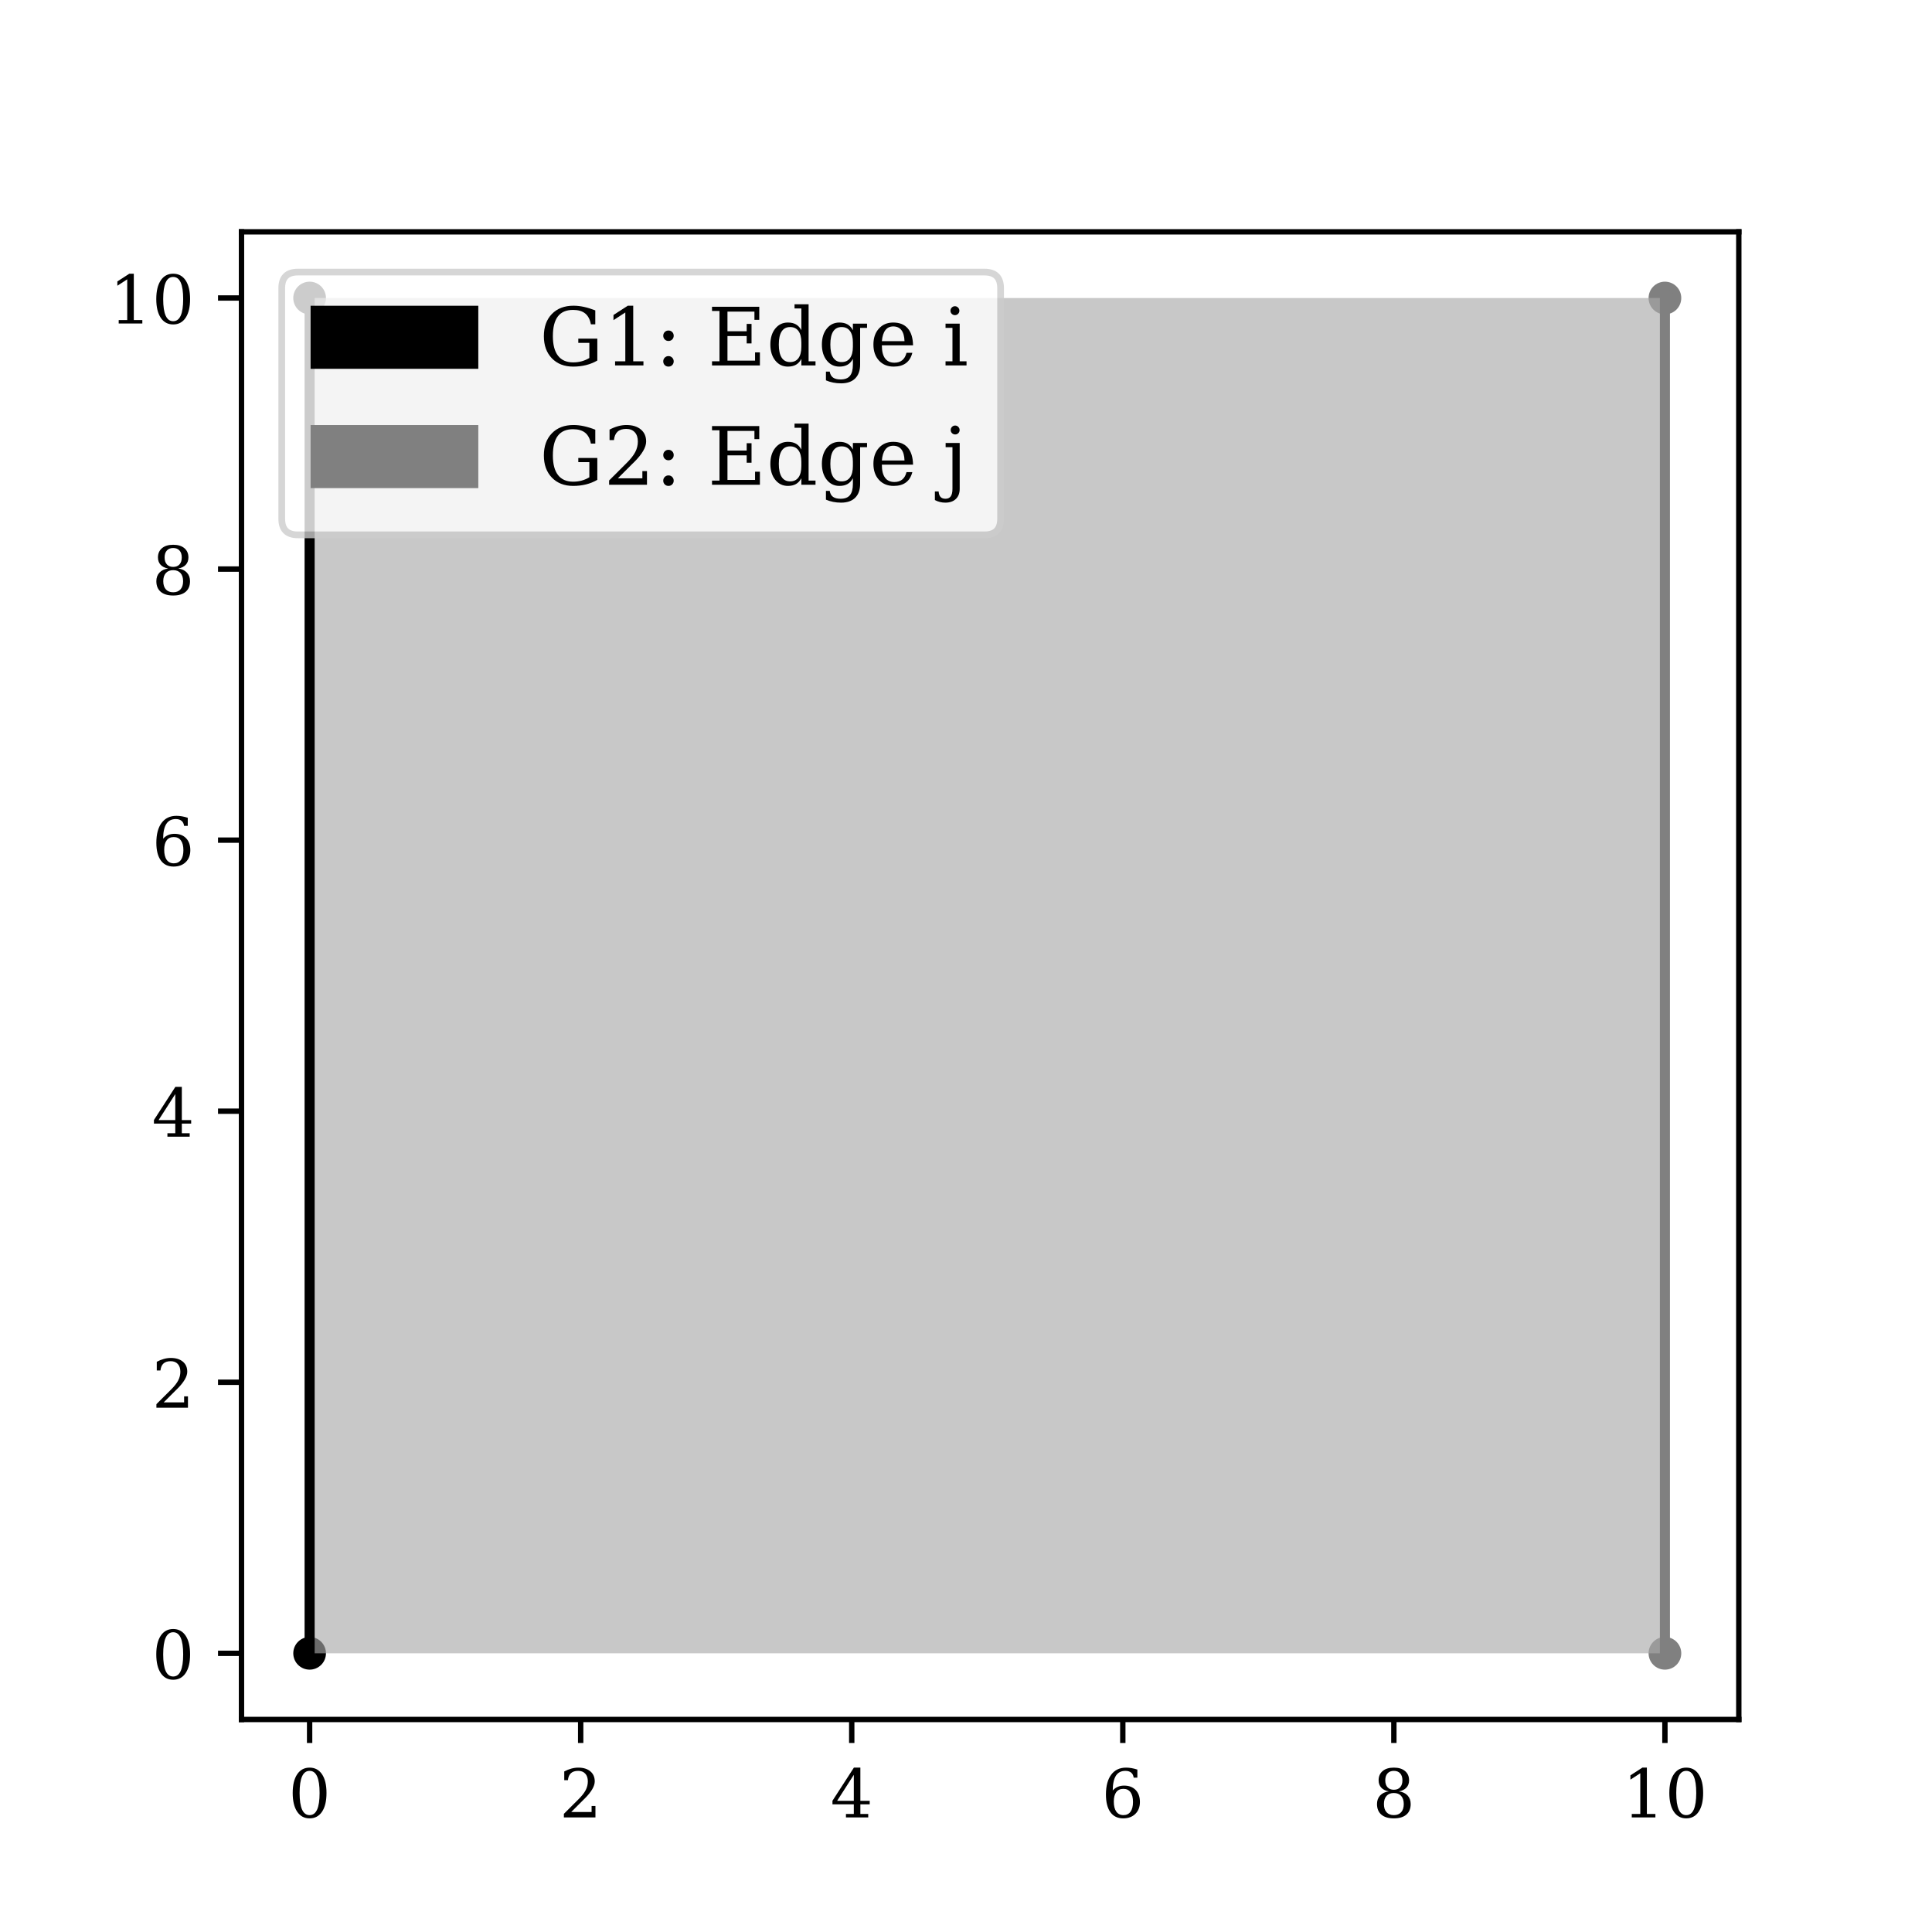
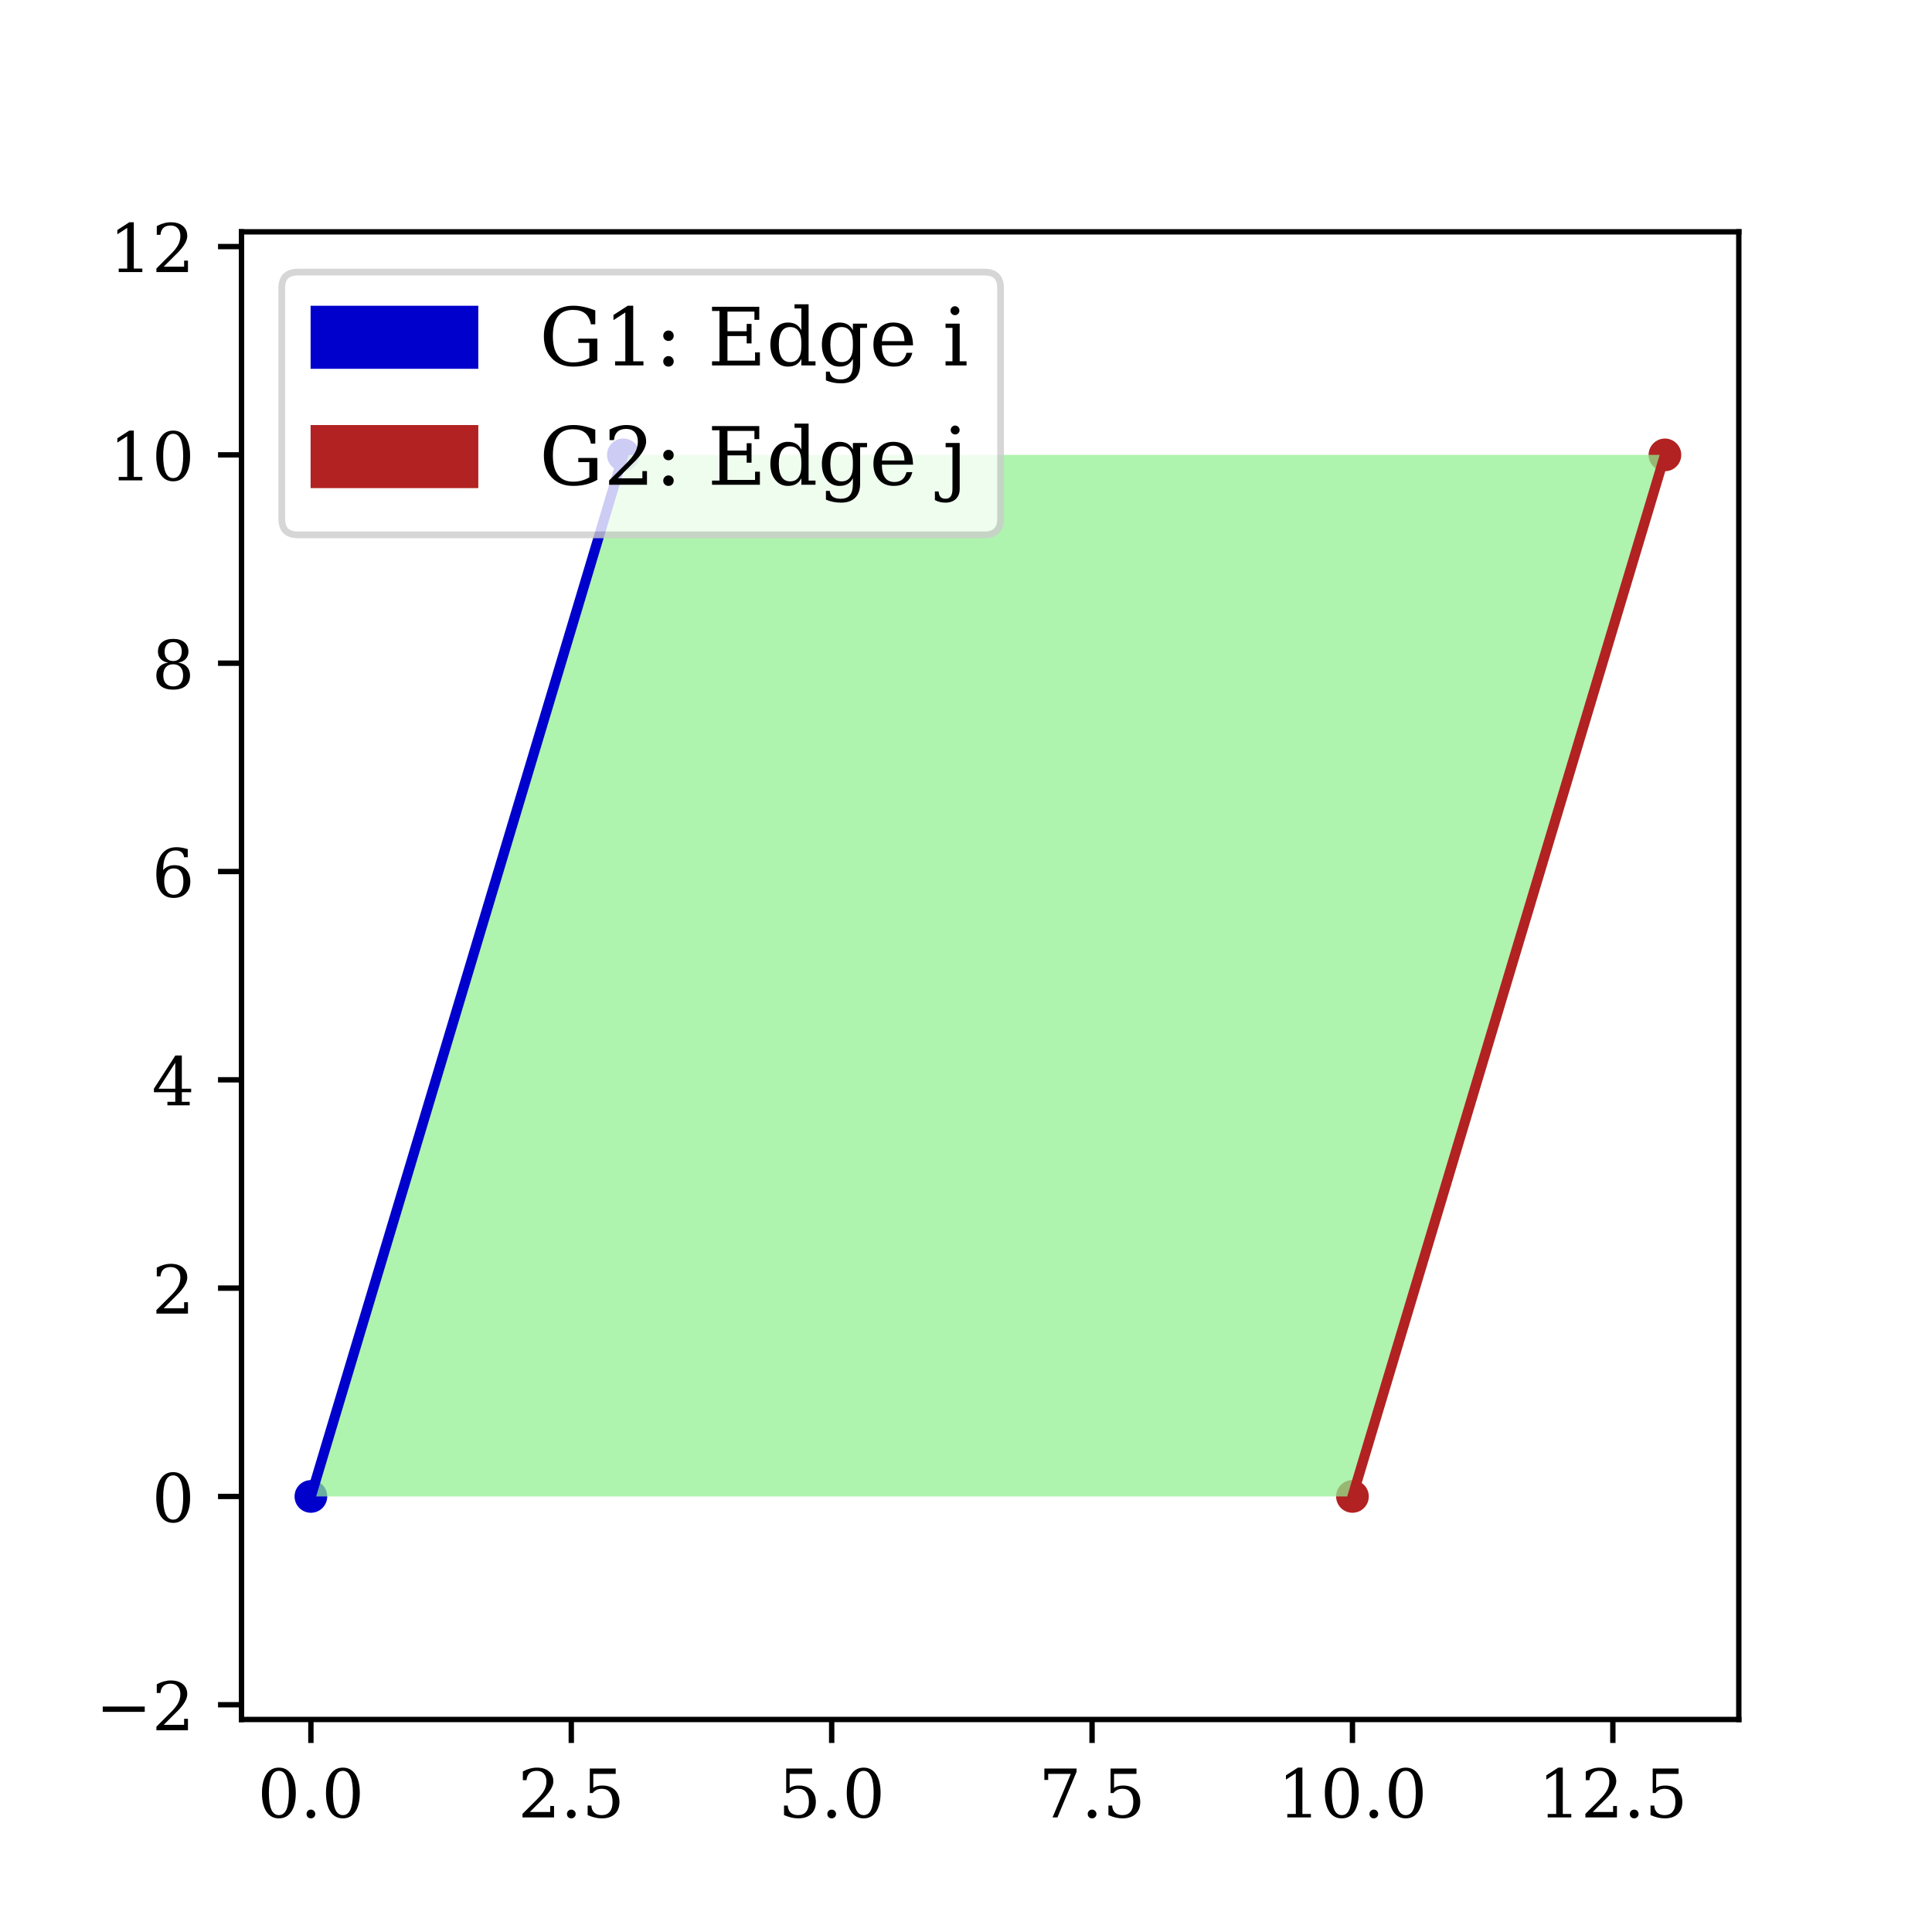
<svg xmlns="http://www.w3.org/2000/svg" xmlns:xlink="http://www.w3.org/1999/xlink" height="288pt" version="1.1" viewBox="0 0 288 288" width="288pt">
  <defs>
    <style type="text/css">
*{stroke-linecap:butt;stroke-linejoin:round;}
  </style>
  </defs>
  <g id="figure_1">
    <g id="patch_1">
      <path d="M 0 288  L 288 288  L 288 0  L 0 0  z " style="fill:#ffffff;" />
    </g>
    <g id="axes_1">
      <g id="patch_2">
        <path d="M 36 256.32  L 259.2 256.32  L 259.2 34.56  L 36 34.56  z " style="fill:#ffffff;" />
      </g>
      <g id="PathCollection_1">
        <defs>
-           <path d="M 0 1.936  C 0.514 1.936 1.006 1.732 1.369 1.369  C 1.732 1.006 1.936 0.514 1.936 0  C 1.936 -0.514 1.732 -1.006 1.369 -1.369  C 1.006 -1.732 0.514 -1.936 0 -1.936  C -0.514 -1.936 -1.006 -1.732 -1.369 -1.369  C -1.732 -1.006 -1.936 -0.514 -1.936 0  C -1.936 0.514 -1.732 1.006 -1.369 1.369  C -1.006 1.732 -0.514 1.936 0 1.936  z " id="m3fc5cfbcf9" style="stroke:#000000;" />
+           <path d="M 0 1.936  C 0.514 1.936 1.006 1.732 1.369 1.369  C 1.732 1.006 1.936 0.514 1.936 0  C 1.936 -0.514 1.732 -1.006 1.369 -1.369  C 1.006 -1.732 0.514 -1.936 0 -1.936  C -0.514 -1.936 -1.006 -1.732 -1.369 -1.369  C -1.732 -1.006 -1.936 -0.514 -1.936 0  C -1.936 0.514 -1.732 1.006 -1.369 1.369  C -1.006 1.732 -0.514 1.936 0 1.936  z " id="m93d5baf7a0" style="stroke:#0000cd;" />
        </defs>
-         <g clip-path="url(#p1fcf67122b)">
-           <use style="stroke:#000000;" x="46.154" xlink:href="#m3fc5cfbcf9" y="246.456" />
-           <use style="stroke:#000000;" x="46.154" xlink:href="#m3fc5cfbcf9" y="44.424" />
+         <g clip-path="url(#p4d1f4ea2b0)">
+           <use style="fill:#0000cd;stroke:#0000cd;" x="46.345" xlink:href="#m93d5baf7a0" y="223.071" />
+           <use style="fill:#0000cd;stroke:#0000cd;" x="92.924" xlink:href="#m93d5baf7a0" y="67.809" />
        </g>
      </g>
      <g id="PathCollection_2">
        <defs>
-           <path d="M 0 1.936  C 0.514 1.936 1.006 1.732 1.369 1.369  C 1.732 1.006 1.936 0.514 1.936 0  C 1.936 -0.514 1.732 -1.006 1.369 -1.369  C 1.006 -1.732 0.514 -1.936 0 -1.936  C -0.514 -1.936 -1.006 -1.732 -1.369 -1.369  C -1.732 -1.006 -1.936 -0.514 -1.936 0  C -1.936 0.514 -1.732 1.006 -1.369 1.369  C -1.006 1.732 -0.514 1.936 0 1.936  z " id="m73bbde381b" style="stroke:#808080;" />
+           <path d="M 0 1.936  C 0.514 1.936 1.006 1.732 1.369 1.369  C 1.732 1.006 1.936 0.514 1.936 0  C 1.936 -0.514 1.732 -1.006 1.369 -1.369  C 1.006 -1.732 0.514 -1.936 0 -1.936  C -0.514 -1.936 -1.006 -1.732 -1.369 -1.369  C -1.732 -1.006 -1.936 -0.514 -1.936 0  C -1.936 0.514 -1.732 1.006 -1.369 1.369  C -1.006 1.732 -0.514 1.936 0 1.936  z " id="m90459c264e" style="stroke:#b22222;" />
        </defs>
-         <g clip-path="url(#p1fcf67122b)">
-           <use style="fill:#808080;stroke:#808080;" x="248.187" xlink:href="#m73bbde381b" y="246.456" />
-           <use style="fill:#808080;stroke:#808080;" x="248.187" xlink:href="#m73bbde381b" y="44.424" />
+         <g clip-path="url(#p4d1f4ea2b0)">
+           <use style="fill:#b22222;stroke:#b22222;" x="201.608" xlink:href="#m90459c264e" y="223.071" />
+           <use style="fill:#b22222;stroke:#b22222;" x="248.187" xlink:href="#m90459c264e" y="67.809" />
        </g>
      </g>
      <g id="patch_3">
-         <path clip-path="url(#p1fcf67122b)" d="M 46.154 246.456  L 248.187 246.456  L 248.187 44.424  L 46.154 44.424  z " style="fill:#a9a9a9;opacity:0.633;" />
+         <path clip-path="url(#p4d1f4ea2b0)" d="M 46.345 223.071  L 201.608 223.071  L 248.187 67.809  L 92.924 67.809  z " style="fill:#90ee90;opacity:0.73;" />
      </g>
      <g id="matplotlib.axis_1">
        <g id="xtick_1">
          <g id="line2d_1">
            <defs>
-               <path d="M 0 0  L 0 3.5  " id="med2326576e" style="stroke:#000000;stroke-width:0.8;" />
-             </defs>
-             <g>
-               <use style="stroke:#000000;stroke-width:0.8;" x="46.154" xlink:href="#med2326576e" y="256.32" />
+               <path d="M 0 0  L 0 3.5  " id="m36e89e18b0" style="stroke:#000000;stroke-width:0.8;" />
+             </defs>
+             <g>
+               <use style="stroke:#000000;stroke-width:0.8;" x="46.345" xlink:href="#m36e89e18b0" y="256.32" />
            </g>
          </g>
          <g id="text_1">
            <defs>
              <path d="M 31.781 3.422  Q 39.266 3.422 42.969 11.625  Q 46.688 19.828 46.688 36.375  Q 46.688 52.984 42.969 61.188  Q 39.266 69.391 31.781 69.391  Q 24.312 69.391 20.594 61.188  Q 16.891 52.984 16.891 36.375  Q 16.891 19.828 20.594 11.625  Q 24.312 3.422 31.781 3.422  z M 31.781 -1.422  Q 19.922 -1.422 13.25 8.531  Q 6.594 18.5 6.594 36.375  Q 6.594 54.297 13.25 64.25  Q 19.922 74.219 31.781 74.219  Q 43.703 74.219 50.344 64.25  Q 56.984 54.297 56.984 36.375  Q 56.984 18.5 50.344 8.531  Q 43.703 -1.422 31.781 -1.422  z " id="DejaVuSerif-48" />
-             </defs>
-             <g transform="translate(42.97288 270.9184)scale(0.1 -0.1)">
+               <path d="M 9.422 5.078  Q 9.422 7.812 11.281 9.719  Q 13.141 11.625 15.922 11.625  Q 18.609 11.625 20.5 9.719  Q 22.406 7.812 22.406 5.078  Q 22.406 2.391 20.5 0.484  Q 18.609 -1.422 15.922 -1.422  Q 13.141 -1.422 11.281 0.453  Q 9.422 2.344 9.422 5.078  z " id="DejaVuSerif-46" />
+             </defs>
+             <g transform="translate(38.39393 270.9184)scale(0.1 -0.1)">
              <use xlink:href="#DejaVuSerif-48" />
+               <use x="63.623" xlink:href="#DejaVuSerif-46" />
+               <use x="95.41" xlink:href="#DejaVuSerif-48" />
            </g>
          </g>
        </g>
        <g id="xtick_2">
          <g id="line2d_2">
            <g>
-               <use style="stroke:#000000;stroke-width:0.8;" x="86.561" xlink:href="#med2326576e" y="256.32" />
+               <use style="stroke:#000000;stroke-width:0.8;" x="85.161" xlink:href="#m36e89e18b0" y="256.32" />
            </g>
          </g>
          <g id="text_2">
            <defs>
              <path d="M 12.797 55.516  L 7.328 55.516  L 7.328 68.5  Q 12.547 71.297 17.844 72.75  Q 23.141 74.219 28.219 74.219  Q 39.594 74.219 46.188 68.703  Q 52.781 63.188 52.781 53.719  Q 52.781 43.016 37.844 28.125  Q 36.672 27 36.078 26.422  L 17.672 8.016  L 48.094 8.016  L 48.094 17  L 53.812 17  L 53.812 0  L 6.781 0  L 6.781 5.328  L 28.906 27.391  Q 36.234 34.719 39.359 40.844  Q 42.484 46.969 42.484 53.719  Q 42.484 61.078 38.641 65.234  Q 34.812 69.391 28.078 69.391  Q 21.094 69.391 17.281 65.922  Q 13.484 62.453 12.797 55.516  z " id="DejaVuSerif-50" />
-             </defs>
-             <g transform="translate(83.37942 270.9184)scale(0.1 -0.1)">
+               <path d="M 50.297 72.906  L 50.297 64.891  L 16.891 64.891  L 16.891 44  Q 19.438 45.75 22.828 46.625  Q 26.219 47.516 30.422 47.516  Q 42.234 47.516 49.062 40.969  Q 55.906 34.422 55.906 23.094  Q 55.906 11.531 49 5.047  Q 42.094 -1.422 29.594 -1.422  Q 24.562 -1.422 19.281 -0.188  Q 14.016 1.031 8.5 3.516  L 8.5 17.672  L 14.016 17.672  Q 14.453 10.75 18.422 7.078  Q 22.406 3.422 29.594 3.422  Q 37.312 3.422 41.453 8.5  Q 45.609 13.578 45.609 23.094  Q 45.609 32.562 41.484 37.609  Q 37.359 42.672 29.594 42.672  Q 25.203 42.672 21.844 41.109  Q 18.5 39.547 15.922 36.281  L 11.719 36.281  L 11.719 72.906  z " id="DejaVuSerif-53" />
+             </defs>
+             <g transform="translate(77.20958 270.9184)scale(0.1 -0.1)">
              <use xlink:href="#DejaVuSerif-50" />
+               <use x="63.623" xlink:href="#DejaVuSerif-46" />
+               <use x="95.41" xlink:href="#DejaVuSerif-53" />
            </g>
          </g>
        </g>
        <g id="xtick_3">
          <g id="line2d_3">
            <g>
-               <use style="stroke:#000000;stroke-width:0.8;" x="126.967" xlink:href="#med2326576e" y="256.32" />
+               <use style="stroke:#000000;stroke-width:0.8;" x="123.977" xlink:href="#m36e89e18b0" y="256.32" />
            </g>
          </g>
          <g id="text_3">
-             <defs>
-               <path d="M 34.906 24.703  L 34.906 63.484  L 10.016 24.703  z M 56.391 0  L 23.188 0  L 23.188 5.172  L 34.906 5.172  L 34.906 19.484  L 3.078 19.484  L 3.078 24.812  L 35.016 74.219  L 44.672 74.219  L 44.672 24.703  L 58.594 24.703  L 58.594 19.484  L 44.672 19.484  L 44.672 5.172  L 56.391 5.172  z " id="DejaVuSerif-52" />
-             </defs>
-             <g transform="translate(123.786 270.9184)scale(0.1 -0.1)">
-               <use xlink:href="#DejaVuSerif-52" />
+             <g transform="translate(116.0252 270.9184)scale(0.1 -0.1)">
+               <use xlink:href="#DejaVuSerif-53" />
+               <use x="63.623" xlink:href="#DejaVuSerif-46" />
+               <use x="95.41" xlink:href="#DejaVuSerif-48" />
            </g>
          </g>
        </g>
        <g id="xtick_4">
          <g id="line2d_4">
            <g>
-               <use style="stroke:#000000;stroke-width:0.8;" x="167.374" xlink:href="#med2326576e" y="256.32" />
+               <use style="stroke:#000000;stroke-width:0.8;" x="162.792" xlink:href="#m36e89e18b0" y="256.32" />
            </g>
          </g>
          <g id="text_4">
            <defs>
-               <path d="M 32.719 3.422  Q 39.594 3.422 43.297 8.469  Q 47.016 13.531 47.016 23  Q 47.016 32.469 43.297 37.516  Q 39.594 42.578 32.719 42.578  Q 25.734 42.578 22.062 37.688  Q 18.406 32.812 18.406 23.578  Q 18.406 13.875 22.109 8.641  Q 25.828 3.422 32.719 3.422  z M 16.797 40.141  Q 20.125 43.797 24.312 45.594  Q 28.516 47.406 33.797 47.406  Q 44.672 47.406 51 40.859  Q 57.328 34.328 57.328 23  Q 57.328 11.922 50.516 5.25  Q 43.703 -1.422 32.328 -1.422  Q 19.969 -1.422 13.328 7.781  Q 6.688 17 6.688 34.078  Q 6.688 53.219 14.547 63.719  Q 22.406 74.219 36.719 74.219  Q 40.578 74.219 44.828 73.484  Q 49.078 72.75 53.516 71.297  L 53.516 59.281  L 48 59.281  Q 47.406 64.203 44.234 66.797  Q 41.062 69.391 35.688 69.391  Q 26.219 69.391 21.578 62.203  Q 16.938 55.031 16.797 40.141  z " id="DejaVuSerif-54" />
-             </defs>
-             <g transform="translate(164.1925 270.9184)scale(0.1 -0.1)">
-               <use xlink:href="#DejaVuSerif-54" />
+               <path d="M 56.391 67.922  L 27.875 0  L 20.609 0  L 47.797 64.891  L 14.109 64.891  L 14.109 55.906  L 8.406 55.906  L 8.406 72.906  L 56.391 72.906  z " id="DejaVuSerif-55" />
+             </defs>
+             <g transform="translate(154.8409 270.9184)scale(0.1 -0.1)">
+               <use xlink:href="#DejaVuSerif-55" />
+               <use x="63.623" xlink:href="#DejaVuSerif-46" />
+               <use x="95.41" xlink:href="#DejaVuSerif-53" />
            </g>
          </g>
        </g>
        <g id="xtick_5">
          <g id="line2d_5">
            <g>
-               <use style="stroke:#000000;stroke-width:0.8;" x="207.78" xlink:href="#med2326576e" y="256.32" />
+               <use style="stroke:#000000;stroke-width:0.8;" x="201.608" xlink:href="#m36e89e18b0" y="256.32" />
            </g>
          </g>
          <g id="text_5">
            <defs>
-               <path d="M 46.578 19.922  Q 46.578 27.734 42.688 32.047  Q 38.812 36.375 31.781 36.375  Q 24.75 36.375 20.875 32.047  Q 17 27.734 17 19.922  Q 17 12.062 20.875 7.734  Q 24.75 3.422 31.781 3.422  Q 38.812 3.422 42.688 7.734  Q 46.578 12.062 46.578 19.922  z M 44.578 55.328  Q 44.578 61.969 41.203 65.672  Q 37.844 69.391 31.781 69.391  Q 25.781 69.391 22.391 65.672  Q 19 61.969 19 55.328  Q 19 48.641 22.391 44.922  Q 25.781 41.219 31.781 41.219  Q 37.844 41.219 41.203 44.922  Q 44.578 48.641 44.578 55.328  z M 39.312 38.812  Q 47.609 37.703 52.25 32.688  Q 56.891 27.688 56.891 19.922  Q 56.891 9.672 50.391 4.125  Q 43.891 -1.422 31.781 -1.422  Q 19.734 -1.422 13.203 4.125  Q 6.688 9.672 6.688 19.922  Q 6.688 27.688 11.328 32.688  Q 15.969 37.703 24.312 38.812  Q 16.938 40.141 13 44.406  Q 9.078 48.688 9.078 55.328  Q 9.078 64.109 15.125 69.156  Q 21.188 74.219 31.781 74.219  Q 42.391 74.219 48.438 69.156  Q 54.5 64.109 54.5 55.328  Q 54.5 48.688 50.562 44.406  Q 46.625 40.141 39.312 38.812  z " id="DejaVuSerif-56" />
-             </defs>
-             <g transform="translate(204.5991 270.9184)scale(0.1 -0.1)">
-               <use xlink:href="#DejaVuSerif-56" />
+               <path d="M 14.203 0  L 14.203 5.172  L 26.906 5.172  L 26.906 65.828  L 12.203 56.297  L 12.203 62.703  L 29.984 74.219  L 36.719 74.219  L 36.719 5.172  L 49.422 5.172  L 49.422 0  z " id="DejaVuSerif-49" />
+             </defs>
+             <g transform="translate(190.4753 270.9184)scale(0.1 -0.1)">
+               <use xlink:href="#DejaVuSerif-49" />
+               <use x="63.623" xlink:href="#DejaVuSerif-48" />
+               <use x="127.246" xlink:href="#DejaVuSerif-46" />
+               <use x="159.033" xlink:href="#DejaVuSerif-48" />
            </g>
          </g>
        </g>
        <g id="xtick_6">
          <g id="line2d_6">
            <g>
-               <use style="stroke:#000000;stroke-width:0.8;" x="248.187" xlink:href="#med2326576e" y="256.32" />
+               <use style="stroke:#000000;stroke-width:0.8;" x="240.424" xlink:href="#m36e89e18b0" y="256.32" />
            </g>
          </g>
          <g id="text_6">
-             <defs>
-               <path d="M 14.203 0  L 14.203 5.172  L 26.906 5.172  L 26.906 65.828  L 12.203 56.297  L 12.203 62.703  L 29.984 74.219  L 36.719 74.219  L 36.719 5.172  L 49.422 5.172  L 49.422 0  z " id="DejaVuSerif-49" />
-             </defs>
-             <g transform="translate(241.8244 270.9184)scale(0.1 -0.1)">
+             <g transform="translate(229.2909 270.9184)scale(0.1 -0.1)">
              <use xlink:href="#DejaVuSerif-49" />
-               <use x="63.623" xlink:href="#DejaVuSerif-48" />
+               <use x="63.623" xlink:href="#DejaVuSerif-50" />
+               <use x="127.246" xlink:href="#DejaVuSerif-46" />
+               <use x="159.033" xlink:href="#DejaVuSerif-53" />
            </g>
          </g>
        </g>
      </g>
      <g id="matplotlib.axis_2">
        <g id="ytick_1">
          <g id="line2d_7">
            <defs>
-               <path d="M 0 0  L -3.5 0  " id="me233e2fa39" style="stroke:#000000;stroke-width:0.8;" />
-             </defs>
-             <g>
-               <use style="stroke:#000000;stroke-width:0.8;" x="36" xlink:href="#me233e2fa39" y="246.456" />
+               <path d="M 0 0  L -3.5 0  " id="m17c001ab57" style="stroke:#000000;stroke-width:0.8;" />
+             </defs>
+             <g>
+               <use style="stroke:#000000;stroke-width:0.8;" x="36" xlink:href="#m17c001ab57" y="254.124" />
            </g>
          </g>
          <g id="text_7">
-             <g transform="translate(22.6375 250.2556)scale(0.1 -0.1)">
-               <use xlink:href="#DejaVuSerif-48" />
+             <defs>
+               <path d="M 10.594 35.297  L 73.188 35.297  L 73.188 27.391  L 10.594 27.391  z " id="DejaVuSerif-8722" />
+             </defs>
+             <g transform="translate(14.25781 257.923)scale(0.1 -0.1)">
+               <use xlink:href="#DejaVuSerif-8722" />
+               <use x="83.789" xlink:href="#DejaVuSerif-50" />
            </g>
          </g>
        </g>
        <g id="ytick_2">
          <g id="line2d_8">
            <g>
-               <use style="stroke:#000000;stroke-width:0.8;" x="36" xlink:href="#me233e2fa39" y="206.05" />
+               <use style="stroke:#000000;stroke-width:0.8;" x="36" xlink:href="#m17c001ab57" y="223.071" />
            </g>
          </g>
          <g id="text_8">
-             <g transform="translate(22.6375 209.849)scale(0.1 -0.1)">
-               <use xlink:href="#DejaVuSerif-50" />
+             <g transform="translate(22.6375 226.8705)scale(0.1 -0.1)">
+               <use xlink:href="#DejaVuSerif-48" />
            </g>
          </g>
        </g>
        <g id="ytick_3">
          <g id="line2d_9">
            <g>
-               <use style="stroke:#000000;stroke-width:0.8;" x="36" xlink:href="#me233e2fa39" y="165.643" />
+               <use style="stroke:#000000;stroke-width:0.8;" x="36" xlink:href="#m17c001ab57" y="192.019" />
            </g>
          </g>
          <g id="text_9">
-             <g transform="translate(22.6375 169.4425)scale(0.1 -0.1)">
-               <use xlink:href="#DejaVuSerif-52" />
+             <g transform="translate(22.6375 195.818)scale(0.1 -0.1)">
+               <use xlink:href="#DejaVuSerif-50" />
            </g>
          </g>
        </g>
        <g id="ytick_4">
          <g id="line2d_10">
            <g>
-               <use style="stroke:#000000;stroke-width:0.8;" x="36" xlink:href="#me233e2fa39" y="125.237" />
+               <use style="stroke:#000000;stroke-width:0.8;" x="36" xlink:href="#m17c001ab57" y="160.966" />
            </g>
          </g>
          <g id="text_10">
-             <g transform="translate(22.6375 129.0359)scale(0.1 -0.1)">
-               <use xlink:href="#DejaVuSerif-54" />
+             <defs>
+               <path d="M 34.906 24.703  L 34.906 63.484  L 10.016 24.703  z M 56.391 0  L 23.188 0  L 23.188 5.172  L 34.906 5.172  L 34.906 19.484  L 3.078 19.484  L 3.078 24.812  L 35.016 74.219  L 44.672 74.219  L 44.672 24.703  L 58.594 24.703  L 58.594 19.484  L 44.672 19.484  L 44.672 5.172  L 56.391 5.172  z " id="DejaVuSerif-52" />
+             </defs>
+             <g transform="translate(22.6375 164.7655)scale(0.1 -0.1)">
+               <use xlink:href="#DejaVuSerif-52" />
            </g>
          </g>
        </g>
        <g id="ytick_5">
          <g id="line2d_11">
            <g>
-               <use style="stroke:#000000;stroke-width:0.8;" x="36" xlink:href="#me233e2fa39" y="84.83" />
+               <use style="stroke:#000000;stroke-width:0.8;" x="36" xlink:href="#m17c001ab57" y="129.914" />
            </g>
          </g>
          <g id="text_11">
-             <g transform="translate(22.6375 88.6294)scale(0.1 -0.1)">
-               <use xlink:href="#DejaVuSerif-56" />
+             <defs>
+               <path d="M 32.719 3.422  Q 39.594 3.422 43.297 8.469  Q 47.016 13.531 47.016 23  Q 47.016 32.469 43.297 37.516  Q 39.594 42.578 32.719 42.578  Q 25.734 42.578 22.062 37.688  Q 18.406 32.812 18.406 23.578  Q 18.406 13.875 22.109 8.641  Q 25.828 3.422 32.719 3.422  z M 16.797 40.141  Q 20.125 43.797 24.312 45.594  Q 28.516 47.406 33.797 47.406  Q 44.672 47.406 51 40.859  Q 57.328 34.328 57.328 23  Q 57.328 11.922 50.516 5.25  Q 43.703 -1.422 32.328 -1.422  Q 19.969 -1.422 13.328 7.781  Q 6.688 17 6.688 34.078  Q 6.688 53.219 14.547 63.719  Q 22.406 74.219 36.719 74.219  Q 40.578 74.219 44.828 73.484  Q 49.078 72.75 53.516 71.297  L 53.516 59.281  L 48 59.281  Q 47.406 64.203 44.234 66.797  Q 41.062 69.391 35.688 69.391  Q 26.219 69.391 21.578 62.203  Q 16.938 55.031 16.797 40.141  z " id="DejaVuSerif-54" />
+             </defs>
+             <g transform="translate(22.6375 133.713)scale(0.1 -0.1)">
+               <use xlink:href="#DejaVuSerif-54" />
            </g>
          </g>
        </g>
        <g id="ytick_6">
          <g id="line2d_12">
            <g>
-               <use style="stroke:#000000;stroke-width:0.8;" x="36" xlink:href="#me233e2fa39" y="44.424" />
+               <use style="stroke:#000000;stroke-width:0.8;" x="36" xlink:href="#m17c001ab57" y="98.861" />
            </g>
          </g>
          <g id="text_12">
-             <g transform="translate(16.275 48.22286)scale(0.1 -0.1)">
+             <defs>
+               <path d="M 46.578 19.922  Q 46.578 27.734 42.688 32.047  Q 38.812 36.375 31.781 36.375  Q 24.75 36.375 20.875 32.047  Q 17 27.734 17 19.922  Q 17 12.062 20.875 7.734  Q 24.75 3.422 31.781 3.422  Q 38.812 3.422 42.688 7.734  Q 46.578 12.062 46.578 19.922  z M 44.578 55.328  Q 44.578 61.969 41.203 65.672  Q 37.844 69.391 31.781 69.391  Q 25.781 69.391 22.391 65.672  Q 19 61.969 19 55.328  Q 19 48.641 22.391 44.922  Q 25.781 41.219 31.781 41.219  Q 37.844 41.219 41.203 44.922  Q 44.578 48.641 44.578 55.328  z M 39.312 38.812  Q 47.609 37.703 52.25 32.688  Q 56.891 27.688 56.891 19.922  Q 56.891 9.672 50.391 4.125  Q 43.891 -1.422 31.781 -1.422  Q 19.734 -1.422 13.203 4.125  Q 6.688 9.672 6.688 19.922  Q 6.688 27.688 11.328 32.688  Q 15.969 37.703 24.312 38.812  Q 16.938 40.141 13 44.406  Q 9.078 48.688 9.078 55.328  Q 9.078 64.109 15.125 69.156  Q 21.188 74.219 31.781 74.219  Q 42.391 74.219 48.438 69.156  Q 54.5 64.109 54.5 55.328  Q 54.5 48.688 50.562 44.406  Q 46.625 40.141 39.312 38.812  z " id="DejaVuSerif-56" />
+             </defs>
+             <g transform="translate(22.6375 102.6604)scale(0.1 -0.1)">
+               <use xlink:href="#DejaVuSerif-56" />
+             </g>
+           </g>
+         </g>
+         <g id="ytick_7">
+           <g id="line2d_13">
+             <g>
+               <use style="stroke:#000000;stroke-width:0.8;" x="36" xlink:href="#m17c001ab57" y="67.809" />
+             </g>
+           </g>
+           <g id="text_13">
+             <g transform="translate(16.275 71.60793)scale(0.1 -0.1)">
              <use xlink:href="#DejaVuSerif-49" />
              <use x="63.623" xlink:href="#DejaVuSerif-48" />
            </g>
          </g>
        </g>
-       </g>
-       <g id="line2d_13">
-         <path clip-path="url(#p1fcf67122b)" d="M 46.154 246.456  L 46.154 44.424  " style="fill:none;stroke:#000000;stroke-linecap:square;stroke-width:1.5;" />
-       </g>
-       <g id="line2d_14">
-         <path clip-path="url(#p1fcf67122b)" d="M 248.187 246.456  L 248.187 44.424  " style="fill:none;stroke:#808080;stroke-linecap:square;stroke-width:1.5;" />
+         <g id="ytick_8">
+           <g id="line2d_14">
+             <g>
+               <use style="stroke:#000000;stroke-width:0.8;" x="36" xlink:href="#m17c001ab57" y="36.756" />
+             </g>
+           </g>
+           <g id="text_14">
+             <g transform="translate(16.275 40.55541)scale(0.1 -0.1)">
+               <use xlink:href="#DejaVuSerif-49" />
+               <use x="63.623" xlink:href="#DejaVuSerif-50" />
+             </g>
+           </g>
+         </g>
+       </g>
+       <g id="line2d_15">
+         <path clip-path="url(#p4d1f4ea2b0)" d="M 46.345 223.071  L 92.924 67.809  " style="fill:none;stroke:#0000cd;stroke-linecap:square;stroke-width:1.5;" />
+       </g>
+       <g id="line2d_16">
+         <path clip-path="url(#p4d1f4ea2b0)" d="M 201.608 223.071  L 248.187 67.809  " style="fill:none;stroke:#b22222;stroke-linecap:square;stroke-width:1.5;" />
      </g>
      <g id="patch_4">
        <path d="M 36 256.32  L 36 34.56  " style="fill:none;stroke:#000000;stroke-linecap:square;stroke-linejoin:miter;stroke-width:0.8;" />
      </g>
      <g id="patch_5">
        <path d="M 259.2 256.32  L 259.2 34.56  " style="fill:none;stroke:#000000;stroke-linecap:square;stroke-linejoin:miter;stroke-width:0.8;" />
      </g>
      <g id="patch_6">
        <path d="M 36 256.32  L 259.2 256.32  " style="fill:none;stroke:#000000;stroke-linecap:square;stroke-linejoin:miter;stroke-width:0.8;" />
      </g>
      <g id="patch_7">
        <path d="M 36 34.56  L 259.2 34.56  " style="fill:none;stroke:#000000;stroke-linecap:square;stroke-linejoin:miter;stroke-width:0.8;" />
      </g>
      <g id="legend_1">
        <g id="patch_8">
          <path d="M 44.4 79.729  L 146.756 79.729  Q 149.156 79.729 149.156 77.329  L 149.156 42.96  Q 149.156 40.56 146.756 40.56  L 44.4 40.56  Q 42 40.56 42 42.96  L 42 77.329  Q 42 79.729 44.4 79.729  z " style="fill:#ffffff;opacity:0.8;stroke:#cccccc;stroke-linejoin:miter;" />
        </g>
        <g id="patch_9">
-           <path d="M 46.8 54.478  L 70.8 54.478  L 70.8 46.078  L 46.8 46.078  z " style="stroke:#000000;stroke-linejoin:miter;" />
-         </g>
-         <g id="text_13">
+           <path d="M 46.8 54.478  L 70.8 54.478  L 70.8 46.078  L 46.8 46.078  z " style="fill:#0000cd;stroke:#0000cd;stroke-linejoin:miter;" />
+         </g>
+         <g id="text_15">
          <defs>
            <path d="M 64.016 51.125  Q 62.312 60.25 56.891 64.625  Q 51.469 69 41.797 69  Q 29.203 69 23 60.891  Q 16.797 52.781 16.797 36.375  Q 16.797 20.312 23.188 12.062  Q 29.594 3.812 42 3.812  Q 47.516 3.812 52.531 5.172  Q 57.562 6.547 62.109 9.281  L 62.109 28.078  L 48.391 28.078  L 48.391 33.297  L 72.016 33.297  L 72.016 6.109  Q 65.531 2.344 58.031 0.453  Q 50.531 -1.422 42 -1.422  Q 25.484 -1.422 15.547 8.906  Q 5.609 19.234 5.609 36.375  Q 5.609 53.656 15.562 63.938  Q 25.531 74.219 42.391 74.219  Q 48.641 74.219 55.297 72.781  Q 61.969 71.344 69.484 68.406  L 69.484 51.125  z " id="DejaVuSerif-71" />
            <path d="M 10.406 5.078  Q 10.406 7.812 12.281 9.719  Q 14.156 11.625 16.891 11.625  Q 19.625 11.625 21.5 9.719  Q 23.391 7.812 23.391 5.078  Q 23.391 2.344 21.531 0.453  Q 19.672 -1.422 16.891 -1.422  Q 14.109 -1.422 12.25 0.453  Q 10.406 2.344 10.406 5.078  z M 10.406 36.922  Q 10.406 39.656 12.281 41.531  Q 14.156 43.406 16.891 43.406  Q 19.672 43.406 21.531 41.547  Q 23.391 39.703 23.391 36.922  Q 23.391 34.125 21.531 32.266  Q 19.672 30.422 16.891 30.422  Q 14.156 30.422 12.281 32.297  Q 10.406 34.188 10.406 36.922  z " id="DejaVuSerif-58" />
            <path id="DejaVuSerif-32" />
            <path d="M 5.516 0  L 5.516 5.172  L 14.797 5.172  L 14.797 67.672  L 5.516 67.672  L 5.516 72.906  L 64.203 72.906  L 64.203 56.688  L 58.203 56.688  L 58.203 66.891  L 24.703 66.891  L 24.703 42.484  L 48.578 42.484  L 48.578 51.609  L 54.594 51.609  L 54.594 27.391  L 48.578 27.391  L 48.578 36.531  L 24.703 36.531  L 24.703 6  L 58.984 6  L 58.984 16.219  L 64.984 16.219  L 64.984 0  z " id="DejaVuSerif-69" />
            <path d="M 52.484 5.172  L 61.078 5.172  L 61.078 0  L 43.5 0  L 43.5 8.109  Q 40.875 3.219 36.797 0.891  Q 32.719 -1.422 26.703 -1.422  Q 17.141 -1.422 11.062 6.172  Q 4.984 13.766 4.984 25.984  Q 4.984 38.188 11.031 45.75  Q 17.094 53.328 26.703 53.328  Q 32.719 53.328 36.797 51  Q 40.875 48.688 43.5 43.797  L 43.5 70.797  L 35.016 70.797  L 35.016 75.984  L 52.484 75.984  z M 43.5 23.391  L 43.5 28.516  Q 43.5 37.844 39.906 42.766  Q 36.328 47.703 29.5 47.703  Q 22.562 47.703 19.016 42.234  Q 15.484 36.766 15.484 25.984  Q 15.484 15.234 19.016 9.719  Q 22.562 4.203 29.5 4.203  Q 36.328 4.203 39.906 9.109  Q 43.5 14.016 43.5 23.391  z " id="DejaVuSerif-100" />
            <path d="M 52.484 46.688  L 52.484 1.125  Q 52.484 -10.062 46.328 -16.141  Q 40.188 -22.219 28.812 -22.219  Q 23.688 -22.219 19 -21.281  Q 14.312 -20.359 10.016 -18.5  L 10.016 -7.625  L 14.703 -7.625  Q 15.578 -12.703 18.844 -15.047  Q 22.125 -17.391 28.219 -17.391  Q 36.141 -17.391 39.812 -12.922  Q 43.5 -8.453 43.5 1.125  L 43.5 8.109  Q 40.875 3.219 36.797 0.891  Q 32.719 -1.422 26.703 -1.422  Q 17.141 -1.422 11.062 6.172  Q 4.984 13.766 4.984 25.984  Q 4.984 38.188 11.031 45.75  Q 17.094 53.328 26.703 53.328  Q 32.719 53.328 36.797 51  Q 40.875 48.688 43.5 43.797  L 43.5 51.906  L 61.078 51.906  L 61.078 46.688  z M 43.5 28.516  Q 43.5 37.844 39.906 42.766  Q 36.328 47.703 29.5 47.703  Q 22.562 47.703 19.016 42.234  Q 15.484 36.766 15.484 25.984  Q 15.484 15.234 19.016 9.719  Q 22.562 4.203 29.5 4.203  Q 36.328 4.203 39.906 9.109  Q 43.5 14.016 43.5 23.391  z " id="DejaVuSerif-103" />
            <path d="M 54.203 25  L 15.484 25  L 15.484 24.609  Q 15.484 14.109 19.438 8.766  Q 23.391 3.422 31.109 3.422  Q 37.016 3.422 40.797 6.516  Q 44.578 9.625 46.094 15.719  L 53.328 15.719  Q 51.172 7.172 45.375 2.875  Q 39.594 -1.422 30.172 -1.422  Q 18.797 -1.422 11.891 6.078  Q 4.984 13.578 4.984 25.984  Q 4.984 38.281 11.766 45.797  Q 18.562 53.328 29.594 53.328  Q 41.359 53.328 47.656 46.062  Q 53.953 38.812 54.203 25  z M 43.609 30.172  Q 43.312 39.266 39.766 43.875  Q 36.234 48.484 29.594 48.484  Q 23.391 48.484 19.828 43.844  Q 16.266 39.203 15.484 30.172  z " id="DejaVuSerif-101" />
            <path d="M 9.719 68.016  Q 9.719 70.266 11.344 71.922  Q 12.984 73.578 15.281 73.578  Q 17.531 73.578 19.156 71.922  Q 20.797 70.266 20.797 68.016  Q 20.797 65.719 19.188 64.109  Q 17.578 62.5 15.281 62.5  Q 12.984 62.5 11.344 64.109  Q 9.719 65.719 9.719 68.016  z M 21.188 5.172  L 29.688 5.172  L 29.688 0  L 3.609 0  L 3.609 5.172  L 12.203 5.172  L 12.203 46.688  L 3.609 46.688  L 3.609 51.906  L 21.188 51.906  z " id="DejaVuSerif-105" />
          </defs>
          <g transform="translate(80.4 54.47812)scale(0.12 -0.12)">
            <use xlink:href="#DejaVuSerif-71" />
            <use x="79.883" xlink:href="#DejaVuSerif-49" />
            <use x="143.506" xlink:href="#DejaVuSerif-58" />
            <use x="177.197" xlink:href="#DejaVuSerif-32" />
            <use x="208.984" xlink:href="#DejaVuSerif-69" />
            <use x="281.982" xlink:href="#DejaVuSerif-100" />
            <use x="345.996" xlink:href="#DejaVuSerif-103" />
            <use x="410.01" xlink:href="#DejaVuSerif-101" />
            <use x="469.189" xlink:href="#DejaVuSerif-32" />
            <use x="500.977" xlink:href="#DejaVuSerif-105" />
          </g>
        </g>
        <g id="patch_10">
-           <path d="M 46.8 72.263  L 70.8 72.263  L 70.8 63.862  L 46.8 63.862  z " style="fill:#808080;stroke:#808080;stroke-linejoin:miter;" />
-         </g>
-         <g id="text_14">
+           <path d="M 46.8 72.263  L 70.8 72.263  L 70.8 63.862  L 46.8 63.862  z " style="fill:#b22222;stroke:#b22222;stroke-linejoin:miter;" />
+         </g>
+         <g id="text_16">
          <defs>
            <path d="M 10.016 68.016  Q 10.016 70.266 11.641 71.922  Q 13.281 73.578 15.578 73.578  Q 17.828 73.578 19.453 71.922  Q 21.094 70.266 21.094 68.016  Q 21.094 65.719 19.5 64.109  Q 17.922 62.5 15.578 62.5  Q 13.281 62.5 11.641 64.109  Q 10.016 65.719 10.016 68.016  z M 12.203 46.688  L 3.719 46.688  L 3.719 51.906  L 21.188 51.906  L 21.188 -5.078  Q 21.188 -13.094 16.422 -17.656  Q 11.672 -22.219 3.328 -22.219  Q -0.203 -22.219 -3.391 -21.406  Q -6.594 -20.609 -9.625 -19  L -9.625 -8.297  L -4.984 -8.297  Q -4.641 -12.984 -2.562 -15.188  Q -0.484 -17.391 3.516 -17.391  Q 7.953 -17.391 10.078 -14.375  Q 12.203 -11.375 12.203 -5.078  z " id="DejaVuSerif-106" />
          </defs>
          <g transform="translate(80.4 72.2625)scale(0.12 -0.12)">
            <use xlink:href="#DejaVuSerif-71" />
            <use x="79.883" xlink:href="#DejaVuSerif-50" />
            <use x="143.506" xlink:href="#DejaVuSerif-58" />
            <use x="177.197" xlink:href="#DejaVuSerif-32" />
            <use x="208.984" xlink:href="#DejaVuSerif-69" />
            <use x="281.982" xlink:href="#DejaVuSerif-100" />
            <use x="345.996" xlink:href="#DejaVuSerif-103" />
            <use x="410.01" xlink:href="#DejaVuSerif-101" />
            <use x="469.189" xlink:href="#DejaVuSerif-32" />
            <use x="500.977" xlink:href="#DejaVuSerif-106" />
          </g>
        </g>
      </g>
    </g>
  </g>
  <defs>
-     <clipPath id="p1fcf67122b">
+     <clipPath id="p4d1f4ea2b0">
      <rect height="221.76" width="223.2" x="36" y="34.56" />
    </clipPath>
  </defs>
</svg>
